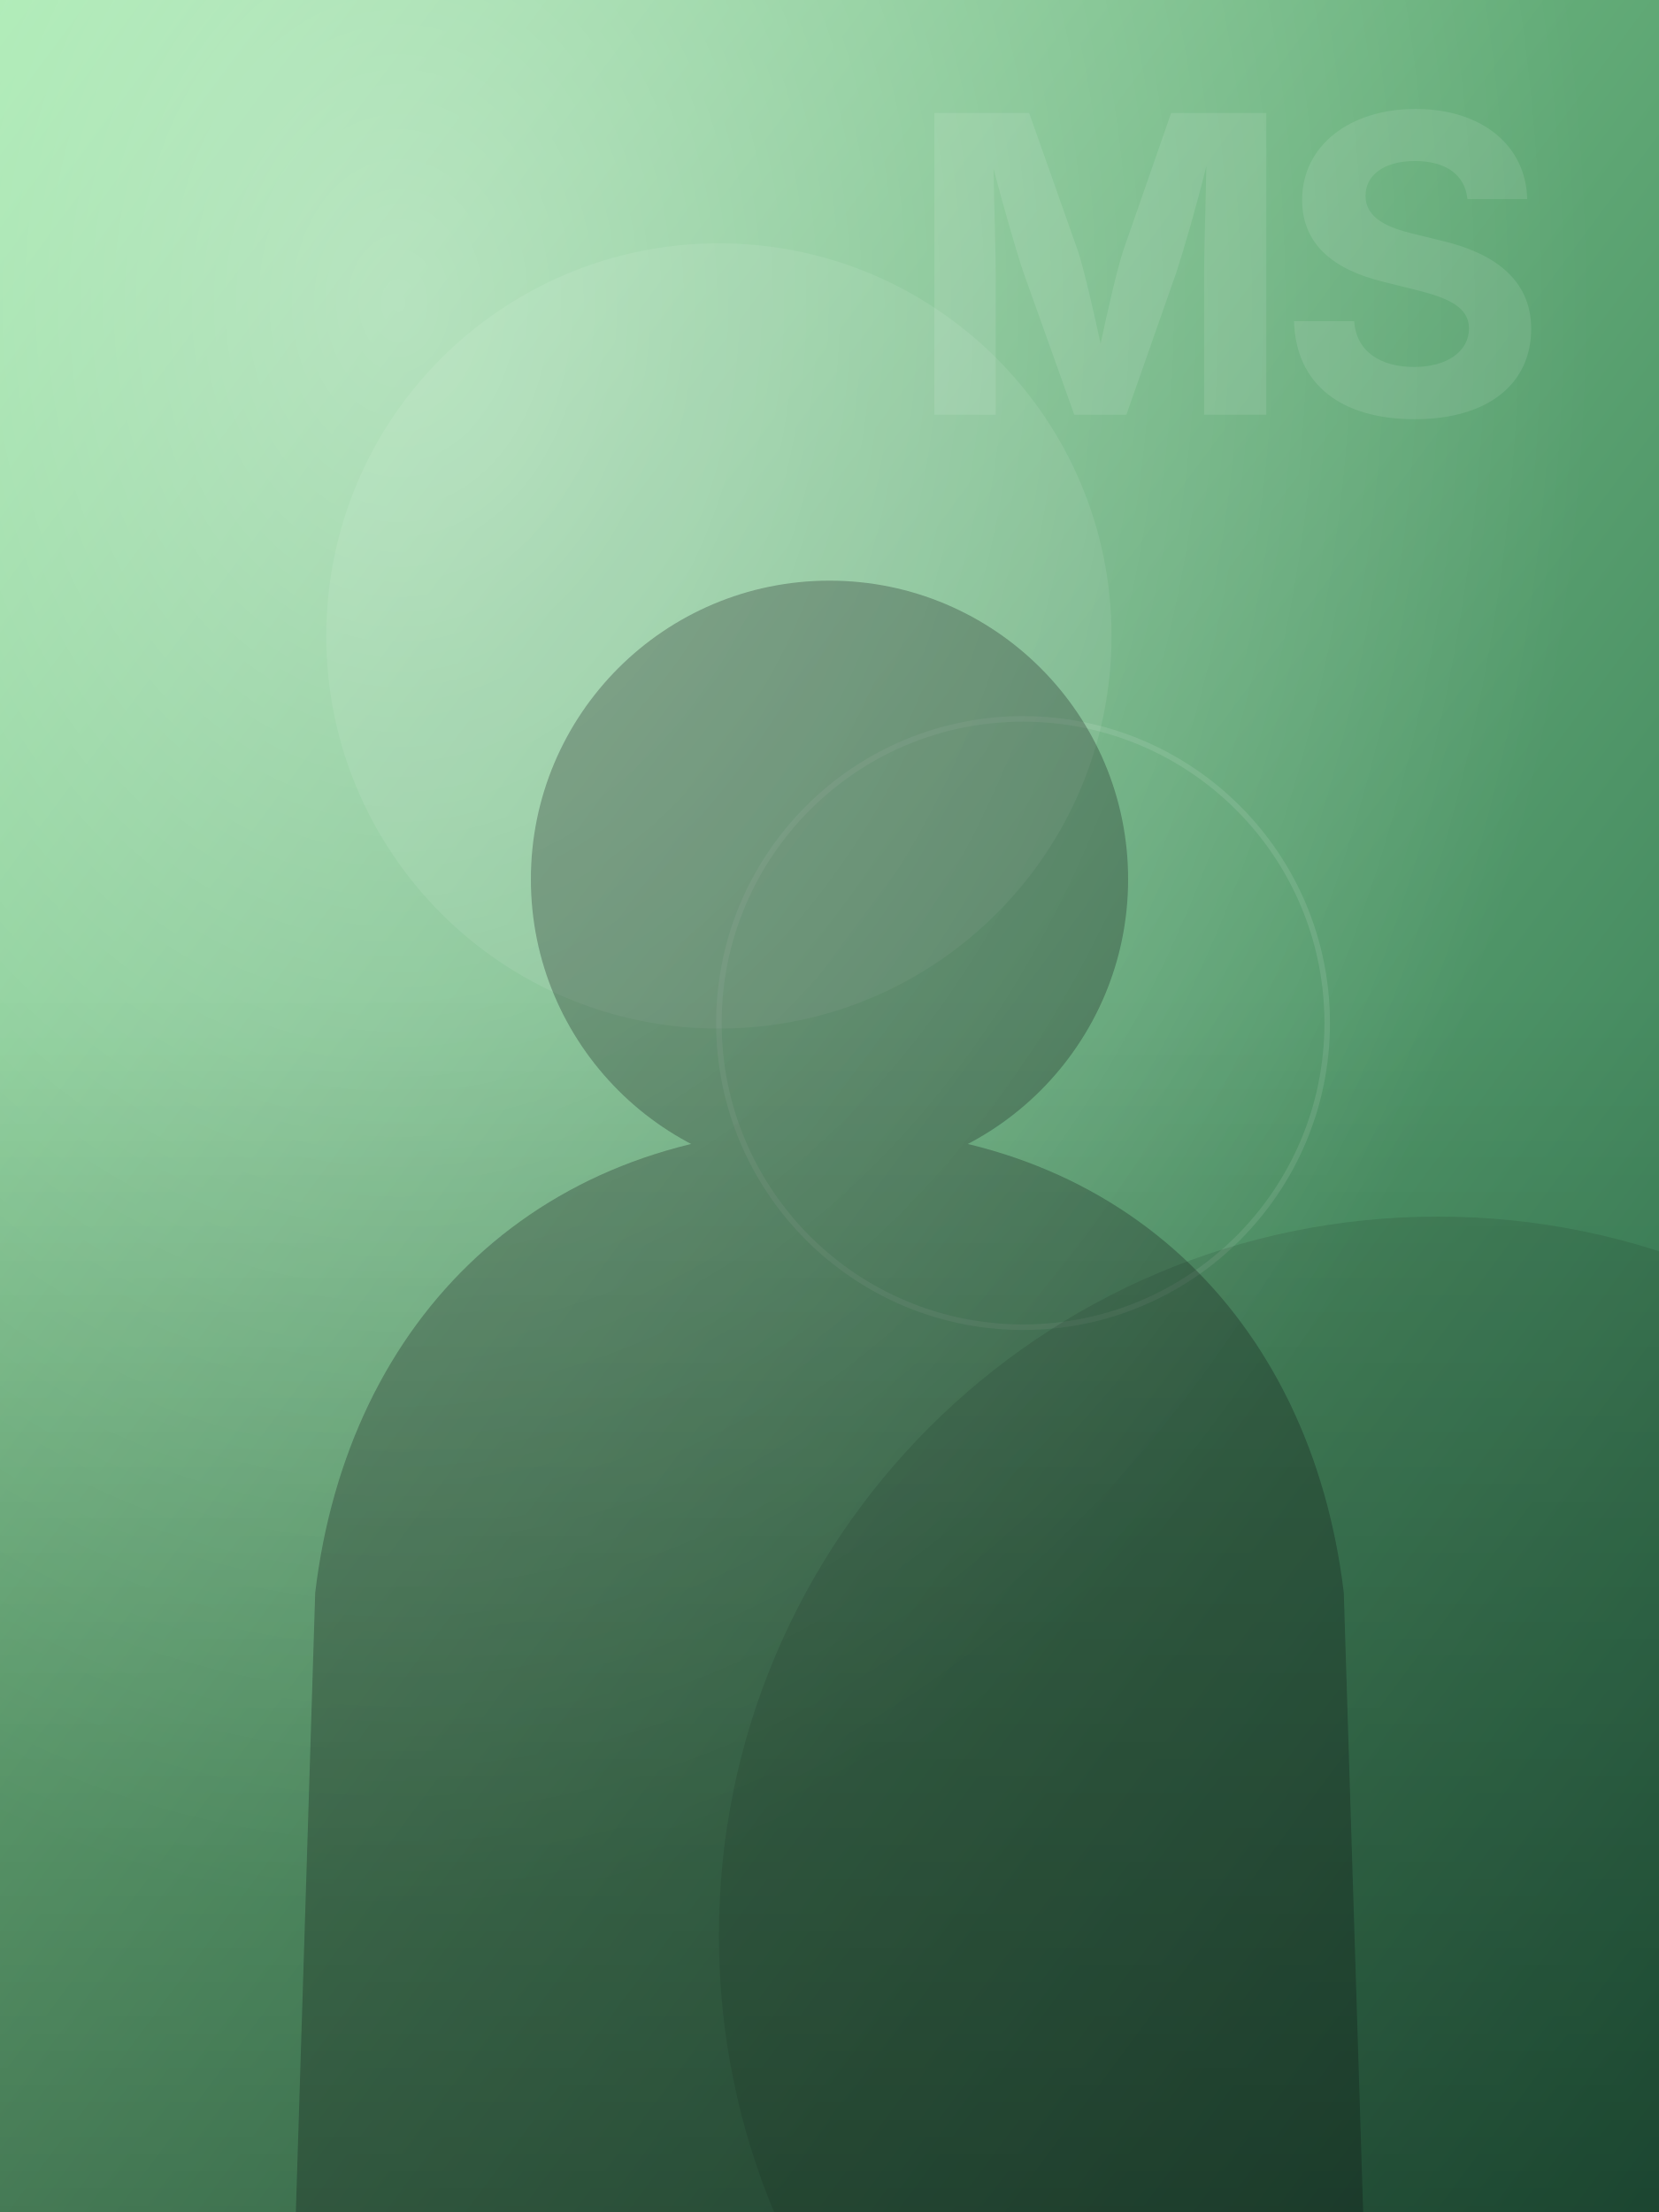
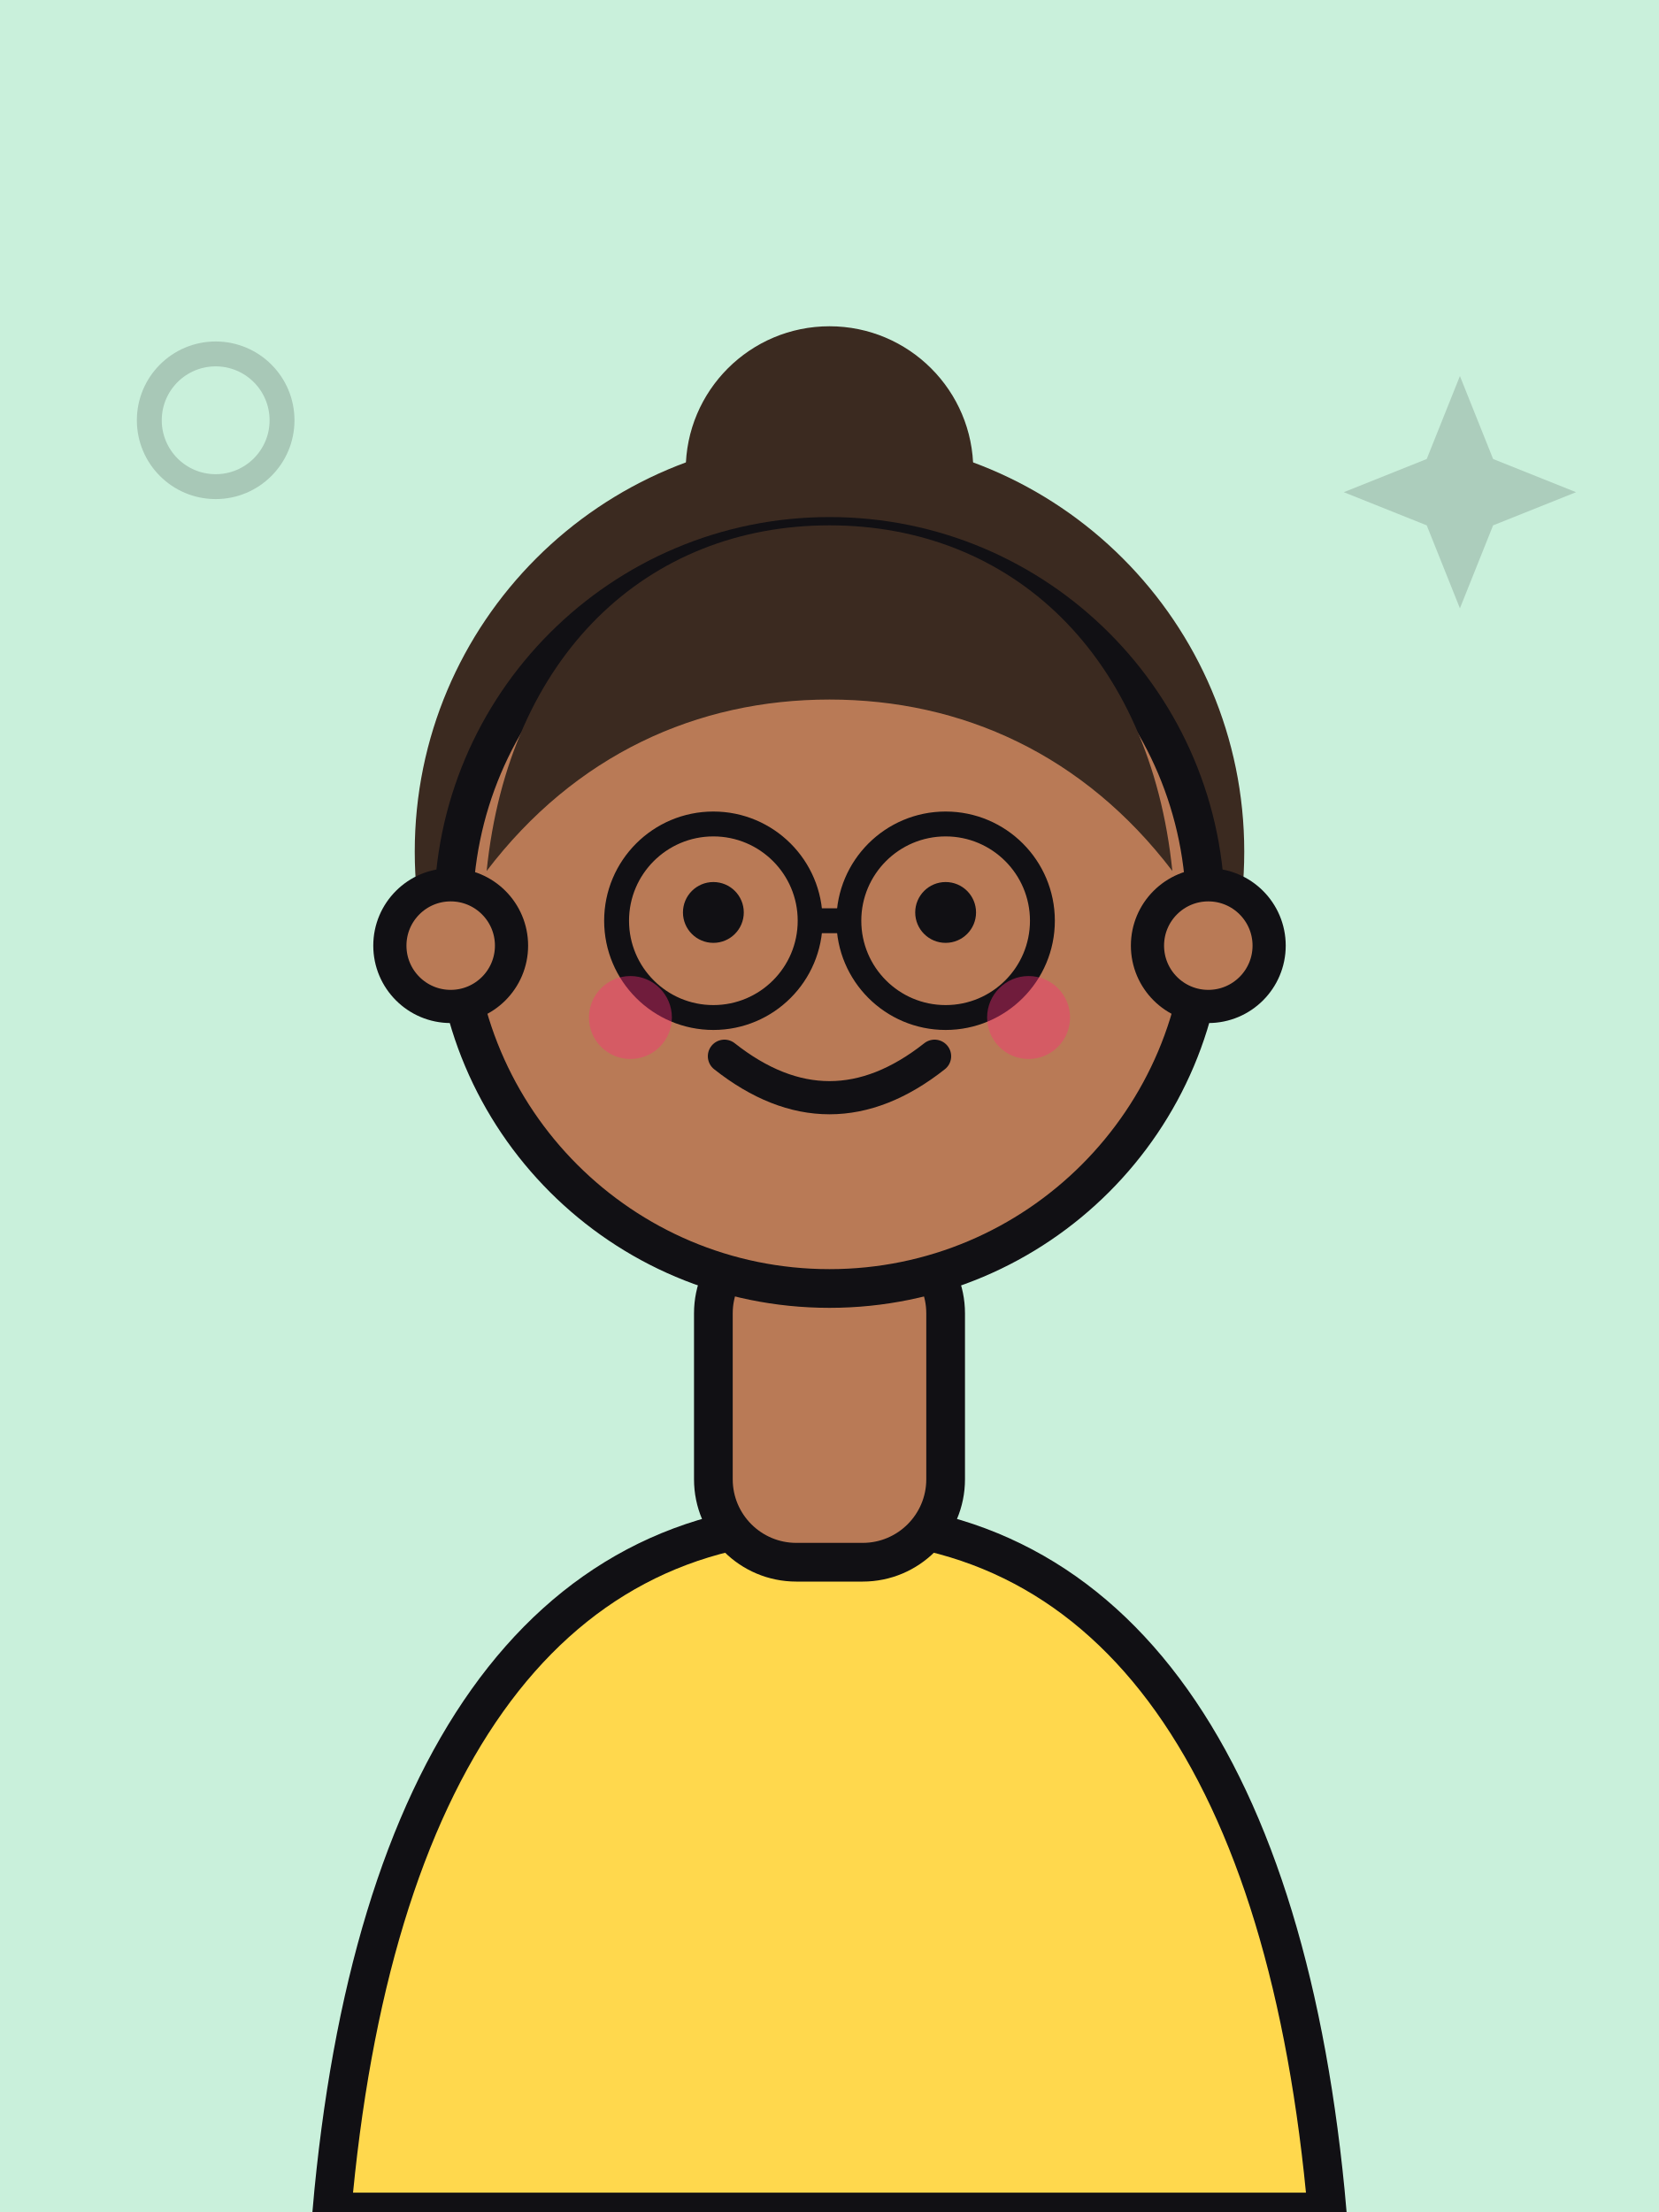
<svg xmlns="http://www.w3.org/2000/svg" viewBox="0 0 600 800" width="600" height="800" role="img" aria-label="Placeholder portrait">
-   <defs>
-     <linearGradient id="bg" x1="0" y1="0" x2="1" y2="1">
-       <stop offset="0" stop-color="#96e6a1" />
-       <stop offset="1" stop-color="#2a6b4a" />
-     </linearGradient>
-     <radialGradient id="glow" cx="24%" cy="14%" r="72%">
-       <stop offset="0" stop-color="#ffffff" stop-opacity="0.42" />
-       <stop offset="1" stop-color="#ffffff" stop-opacity="0" />
-     </radialGradient>
-     <linearGradient id="shade" x1="0" y1="0" x2="0" y2="1">
-       <stop offset="0.45" stop-color="#000000" stop-opacity="0" />
-       <stop offset="1" stop-color="#000000" stop-opacity="0.28" />
-     </linearGradient>
-   </defs>
-   <rect width="600" height="800" fill="url(#bg)" />
-   <rect width="600" height="800" fill="url(#glow)" />
-   <circle cx="260" cy="230" r="142" fill="#ffffff" opacity="0.08" />
-   <circle cx="370" cy="370" r="110" fill="none" stroke="#ffffff" stroke-opacity="0.10" stroke-width="2" />
-   <circle cx="520" cy="700" r="260" fill="#000000" opacity="0.10" />
-   <g fill="#0a0a10" opacity="0.26">
-     <circle cx="300" cy="318" r="108" />
-     <path d="M300 408c-104 0-174 68-186 168l-7 224h386l-7-224c-12-100-82-168-186-168z" />
+   <rect width="600" height="800" fill="#C9F0DB" />
+   <circle cx="78" cy="152" r="24" fill="none" stroke="#111014" stroke-width="9" opacity=".18" />
+   <path d="M528 136l12 30 30 12-30 12-12 30-12-30-30-12 30-12z" fill="#111014" opacity=".16" />
+   <circle cx="300" cy="170" r="52" fill="#3B2A20" />
+   <circle cx="300" cy="308" r="150" fill="#3B2A20" />
+   <path d="M120 800c14-160 76-250 180-250s166 90 180 250z" fill="#FFD84D" stroke="#111014" stroke-width="14" />
+   <rect x="258" y="445" width="84" height="120" rx="30" fill="#B97A56" stroke="#111014" stroke-width="14" />
+   <circle cx="300" cy="330" r="136" fill="#B97A56" stroke="#111014" stroke-width="14" />
+   <circle cx="163" cy="342" r="22" fill="#B97A56" stroke="#111014" stroke-width="12" />
+   <circle cx="437" cy="342" r="22" fill="#B97A56" stroke="#111014" stroke-width="12" />
+   <path d="M176 315c8-78 58-125 124-125s116 47 124 125c-32-42-76-62-124-62s-92 20-124 62z" fill="#3B2A20" />
+   <g fill="#111014">
+     <circle cx="258" cy="330" r="11" />
+     <circle cx="342" cy="330" r="11" />
  </g>
-   <text x="560" y="150" text-anchor="end" font-family="Inter, 'Segoe UI', Arial, sans-serif" font-size="150" font-weight="700" letter-spacing="-6" fill="#ffffff" opacity="0.10">MS</text>
-   <rect width="600" height="800" fill="url(#shade)" />
+   <g fill="none" stroke="#111014" stroke-width="9">
+     <circle cx="258" cy="333" r="35" />
+     <circle cx="342" cy="333" r="35" />
+     <path d="M293 333h14" />
+   </g>
+   <path d="M262 382q38 30 76 0" fill="none" stroke="#111014" stroke-width="12" stroke-linecap="round" />
+   <g fill="#FF2D78" opacity=".4">
+     <circle cx="228" cy="368" r="15" />
+     <circle cx="372" cy="368" r="15" />
+   </g>
</svg>
